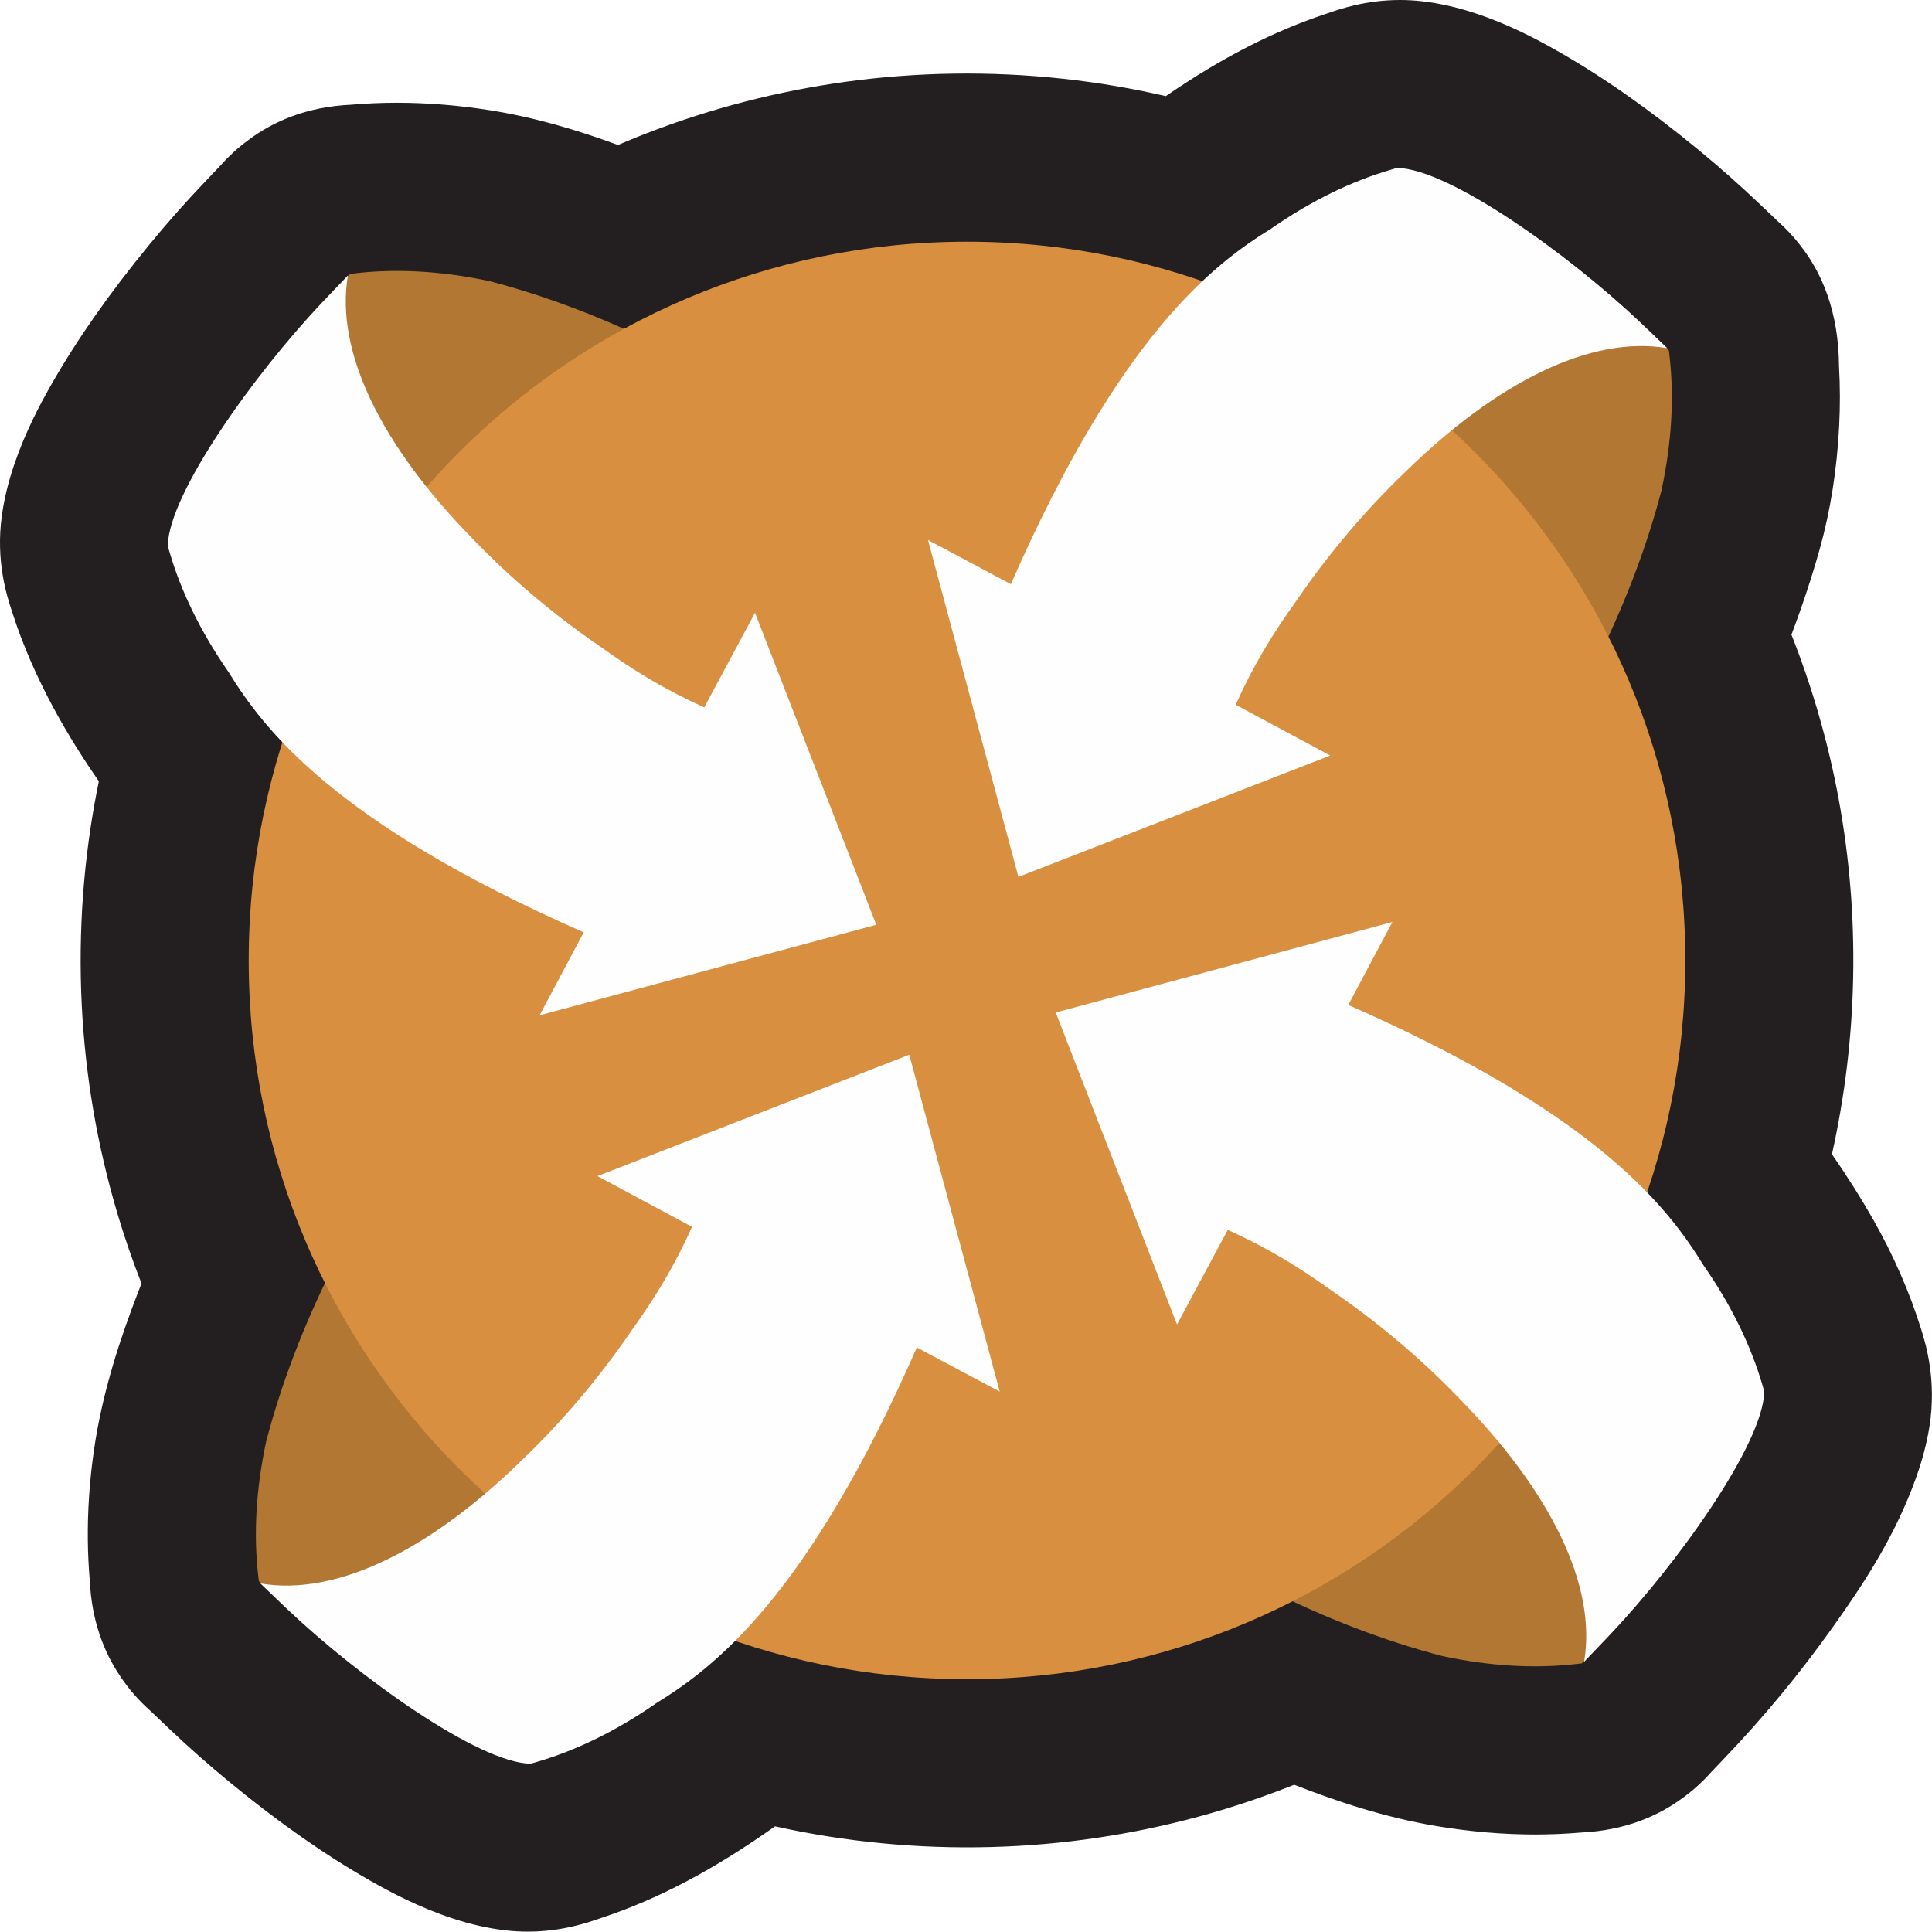
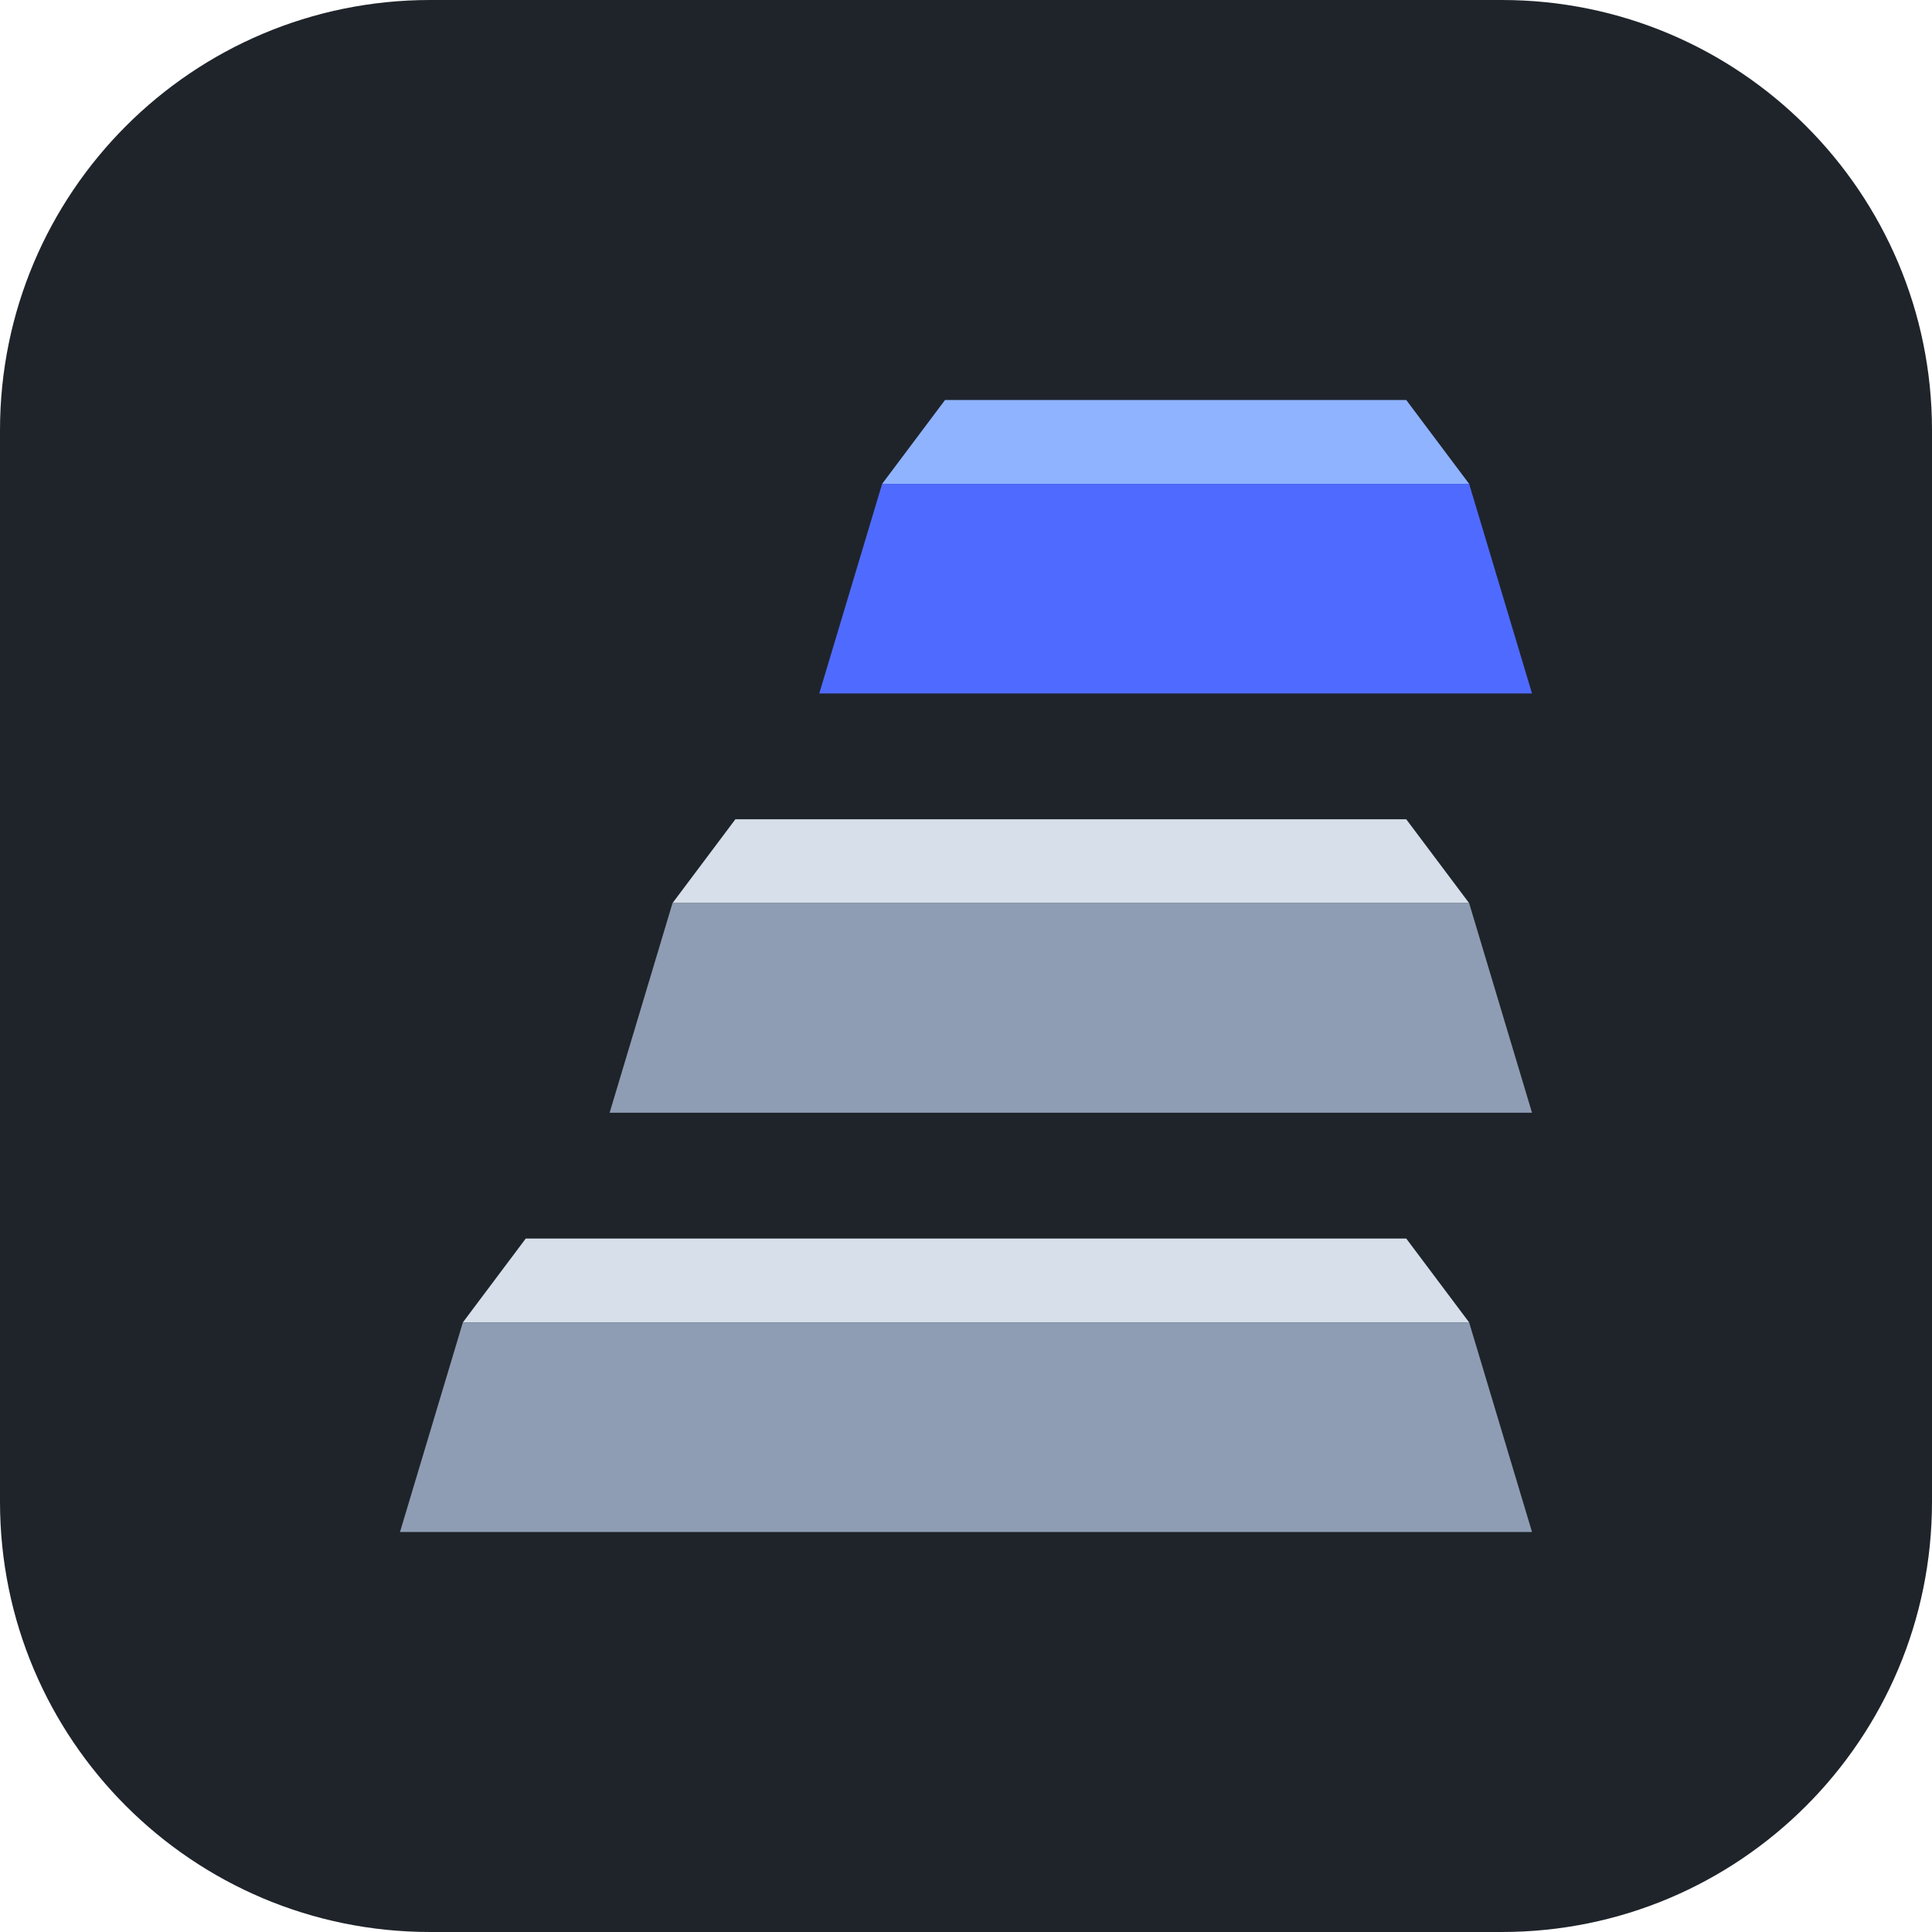
- <svg xmlns="http://www.w3.org/2000/svg" width="357" height="357" viewBox="0 0 357 357" fill="none">
-   <path fill-rule="evenodd" clip-rule="evenodd" d="M93.393 356.698C90.199 356.325 86.994 355.6 83.597 354.479C77.424 352.445 72.271 349.708 68.473 347.551C60.107 342.801 51.599 336.843 42.469 329.344C38.482 326.066 34.598 322.626 30.919 319.113L27.757 316.106C25.555 314.155 23.674 311.969 22.131 309.614C19.244 305.306 16.936 299.555 16.587 292.024C16.376 289.573 16.256 287.104 16.229 284.643C16.17 279.281 16.539 273.747 17.327 268.194C18.936 256.852 22.493 246.656 25.413 239.042C25.652 238.416 25.896 237.79 26.144 237.162C25.329 235.079 24.556 232.983 23.832 230.883C19.641 218.737 16.892 206.088 15.658 193.285C14.361 179.801 14.73 166.179 16.756 152.807C17.182 149.993 17.687 147.177 18.262 144.373C13.022 136.783 6.376 125.98 2.249 113.102L2.17 112.863C1.276 110.119 -0.818 103.698 0.341 95.29C0.771 92.189 1.522 89.091 2.642 85.807C4.714 79.724 7.434 74.649 9.571 70.908C14.324 62.593 20.238 54.162 27.656 45.133C30.916 41.166 34.322 37.317 37.784 33.69L40.807 30.509C42.381 28.741 44.115 27.17 45.981 25.814C50.41 22.506 56.548 19.734 64.855 19.349C67.575 19.114 70.361 18.991 73.149 18.985H73.362C78.936 18.985 84.697 19.448 90.487 20.362C99.174 21.735 107.136 24.191 114.19 26.792C118.893 24.776 123.725 22.965 128.586 21.406C140.733 17.502 153.363 15.03 166.129 14.059C179.499 13.04 193.108 13.671 206.254 15.918C209.313 16.441 212.377 17.056 215.422 17.759C225.761 10.661 235.28 5.782 245.08 2.537L245.298 2.463C247.594 1.663 252.373 0 258.705 0C260.075 0 261.458 0.079 262.812 0.237C266.009 0.611 269.214 1.336 272.608 2.454C278.786 4.49 283.937 7.227 287.735 9.387C296.104 14.136 304.611 20.094 313.739 27.594C317.724 30.867 321.61 34.31 325.291 37.824L328.448 40.827C330.022 42.222 331.432 43.736 332.672 45.346C336.653 50.403 339.759 57.589 339.821 67.716C340.027 71.323 340.036 75.005 339.849 78.691C339.443 86.754 338.227 94.436 336.235 101.523C334.771 106.729 333.024 112.012 331.028 117.272C334.912 127.096 337.838 137.278 339.753 147.636C343.761 169.329 343.313 191.767 338.514 213.276C341.458 217.551 343.957 221.507 346.128 225.336C349.902 231.99 352.896 238.847 355.026 245.712C355.816 248.26 357.904 254.995 356.528 263.62C356.049 266.616 355.263 269.641 354.128 272.851C350.161 284.068 343.985 293.206 338.508 300.891C332.479 309.346 325.838 317.378 318.76 324.765L316.2 327.459C314.606 329.258 312.843 330.844 310.949 332.213C306.53 335.49 300.413 338.234 292.158 338.621C289.436 338.858 286.648 338.977 283.86 338.985H283.64C277.778 338.985 271.71 338.471 265.609 337.459C255.835 335.837 246.911 332.832 239.15 329.792C234.931 331.47 230.632 332.979 226.316 334.295C213.96 338.056 201.144 340.343 188.219 341.09C174.79 341.872 161.161 340.978 147.999 338.465C146.403 338.159 144.807 337.83 143.216 337.476C131.824 345.538 121.595 350.929 111.123 354.398L110.908 354.471C108.612 355.272 103.832 356.933 97.501 356.933C96.131 356.933 94.748 356.854 93.393 356.698Z" fill="#231F20" />
-   <path fill-rule="evenodd" clip-rule="evenodd" d="M123.701 194.086L125.299 256.203L109.859 243.584C92.63 271.448 87.343 298.583 95.378 318.447L98.263 325.58L91.227 322.482C75.132 315.408 60.781 305.463 48.574 292.933L47.832 292.166L47.709 291.107C46.827 283.434 47.316 275.139 49.163 266.462L49.194 266.323C51.988 255.642 56.157 244.748 61.587 233.949C64.983 227.196 68.915 220.399 73.299 213.703L59.861 202.722L123.701 194.086Z" fill="#B27733" />
-   <path fill-rule="evenodd" clip-rule="evenodd" d="M232.508 162.849L230.91 100.732L246.348 113.349C263.58 85.487 268.866 58.35 260.831 38.486L257.947 31.355L264.983 34.453C281.077 41.527 295.429 51.469 307.635 64L308.379 64.766L308.502 65.825C309.385 73.501 308.895 81.794 307.047 90.471L307.018 90.612C304.221 101.293 300.052 112.187 294.623 122.986C291.227 129.739 287.295 136.536 282.91 143.229L296.348 154.213L232.508 162.849Z" fill="#B27733" />
-   <path fill-rule="evenodd" clip-rule="evenodd" d="M194.275 231.443L256.353 229.844L243.742 245.289C271.589 262.532 298.706 267.822 318.559 259.782L325.686 256.897L322.59 263.938C315.519 280.038 305.582 294.399 293.062 306.615L292.294 307.358L291.235 307.481C283.567 308.364 275.279 307.874 266.605 306.029L266.465 305.998C255.793 303.199 244.904 299.03 234.113 293.597C227.364 290.199 220.572 286.262 213.88 281.875L202.903 295.321L194.275 231.443Z" fill="#B27733" />
-   <path fill-rule="evenodd" clip-rule="evenodd" d="M162.733 126.53L100.656 128.129L113.264 112.681C85.42 95.439 58.302 90.149 38.449 98.189L31.325 101.076L34.419 94.035C41.488 77.932 51.426 63.572 63.947 51.356L64.713 50.613L65.771 50.49C73.442 49.607 81.729 50.097 90.403 51.942L90.544 51.975C101.218 54.772 112.105 58.943 122.895 64.376C129.644 67.772 136.437 71.709 143.128 76.096L154.105 62.649L162.733 126.53Z" fill="#B27733" />
-   <path fill-rule="evenodd" clip-rule="evenodd" d="M311.418 177.476C311.418 250.829 251.992 310.29 178.688 310.29C105.381 310.29 45.956 250.829 45.956 177.476C45.956 104.125 105.381 44.662 178.688 44.662C251.992 44.662 311.418 104.125 311.418 177.476Z" fill="#D98F40" />
-   <path fill-rule="evenodd" clip-rule="evenodd" d="M130.137 130.716C122.407 127.221 116.824 123.699 111.019 119.552C102.154 113.489 94.079 106.591 87.236 99.44C70.586 82.45 61.87 65.08 64.292 50.898L59.317 56.137C47.21 68.885 31.142 91.178 31.001 100.877L31.297 101.9C33.447 109.319 37.102 116.777 42.154 124.068L42.237 124.187C48.753 134.769 61.767 152.036 107.864 172.277L99.713 187.604L161.924 170.882L139.513 113.229L130.137 130.716Z" fill="#FEFEFE" />
-   <path fill-rule="evenodd" clip-rule="evenodd" d="M226.869 227.259C234.601 230.754 240.182 234.276 245.987 238.423C254.854 244.487 262.927 251.382 269.77 258.535C286.422 275.523 295.135 292.897 292.714 307.076L297.691 301.838C309.798 289.09 325.864 266.797 326.007 257.098L325.708 256.075C323.559 248.656 319.906 241.196 314.852 233.905L314.769 233.788C308.255 223.206 295.238 205.939 249.142 185.698L257.293 170.371L195.082 187.093L217.495 244.746L226.869 227.259Z" fill="#FEFEFE" />
-   <path fill-rule="evenodd" clip-rule="evenodd" d="M228.328 130.228C231.818 122.491 235.34 116.907 239.485 111.098C245.542 102.228 252.438 94.148 259.581 87.3C276.563 70.638 293.922 61.919 308.095 64.342L302.857 59.362C290.12 47.246 267.841 31.17 258.15 31.027L257.125 31.326C249.709 33.477 242.258 37.132 234.971 42.189L234.852 42.273C224.277 48.793 207.021 61.815 186.793 107.942L171.476 99.785L188.187 162.035L245.803 139.608L228.328 130.228Z" fill="#FEFEFE" />
-   <path fill-rule="evenodd" clip-rule="evenodd" d="M127.878 226.705C124.385 234.442 120.866 240.026 116.721 245.832C110.662 254.705 103.768 262.785 96.624 269.632C79.643 286.295 62.286 295.014 48.112 292.591L53.348 297.571C66.086 309.684 88.365 325.763 98.055 325.903L99.081 325.607C106.497 323.456 113.948 319.801 121.235 314.741L121.353 314.66C131.928 308.14 149.184 295.117 169.415 248.991L184.73 257.148L168.019 194.897L110.402 217.322L127.878 226.705Z" fill="#FEFEFE" />
+ <svg xmlns="http://www.w3.org/2000/svg" width="512" height="512" viewBox="0 0 512 512">
+   <rect width="512" height="512" rx="114" fill="#1F242B" />
+   <g transform="translate(83.778 83.778) scale(11.11111)">
+     <path fill="#8FB3FF" d="M15 2h11l1.5 2h-14z" />
+     <path fill="#4F6BFF" d="M13.5 4h14l1.5 5H12z" />
+     <path fill="#D6DFEA" d="M10 12h16l1.5 2h-19z" />
+     <path fill="#8E9DB3" d="M8.5 14h19l1.5 5H7z" />
+     <path fill="#D6DFEA" d="M5 22h21l1.5 2h-24z" />
+     <path fill="#8E9DB3" d="M3.5 24h24l1.5 5H2z" />
+   </g>
</svg>
